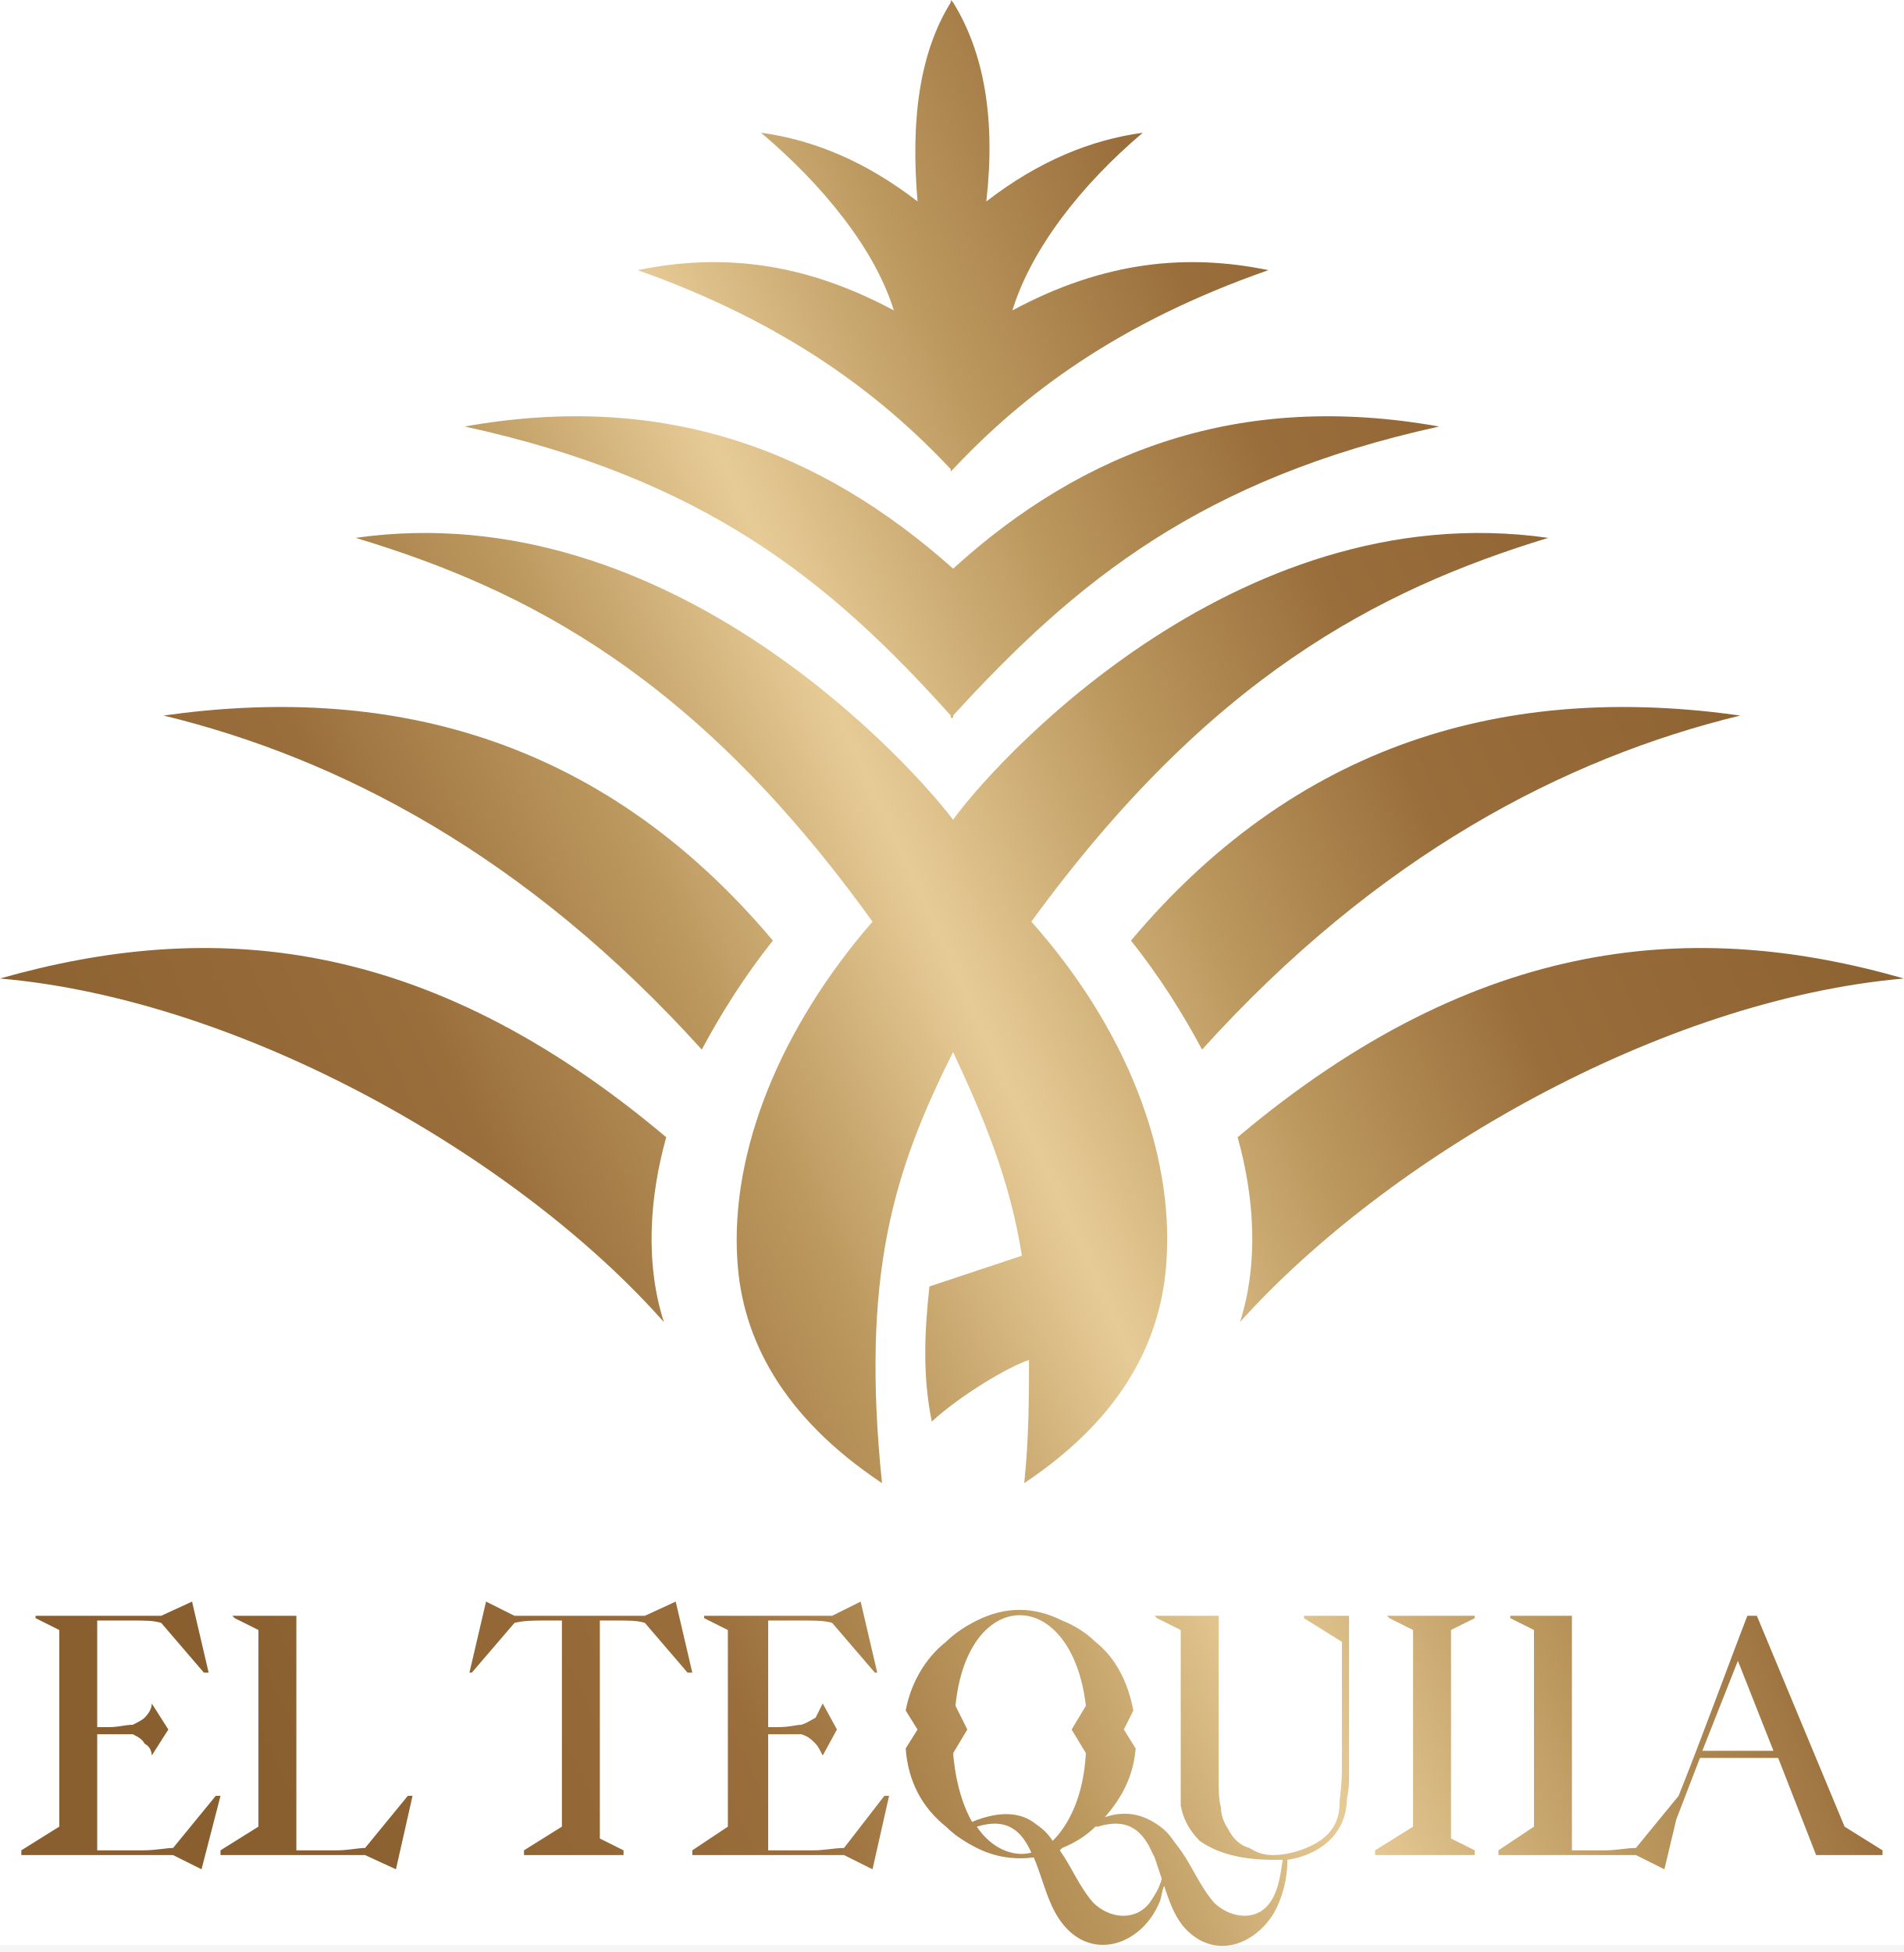
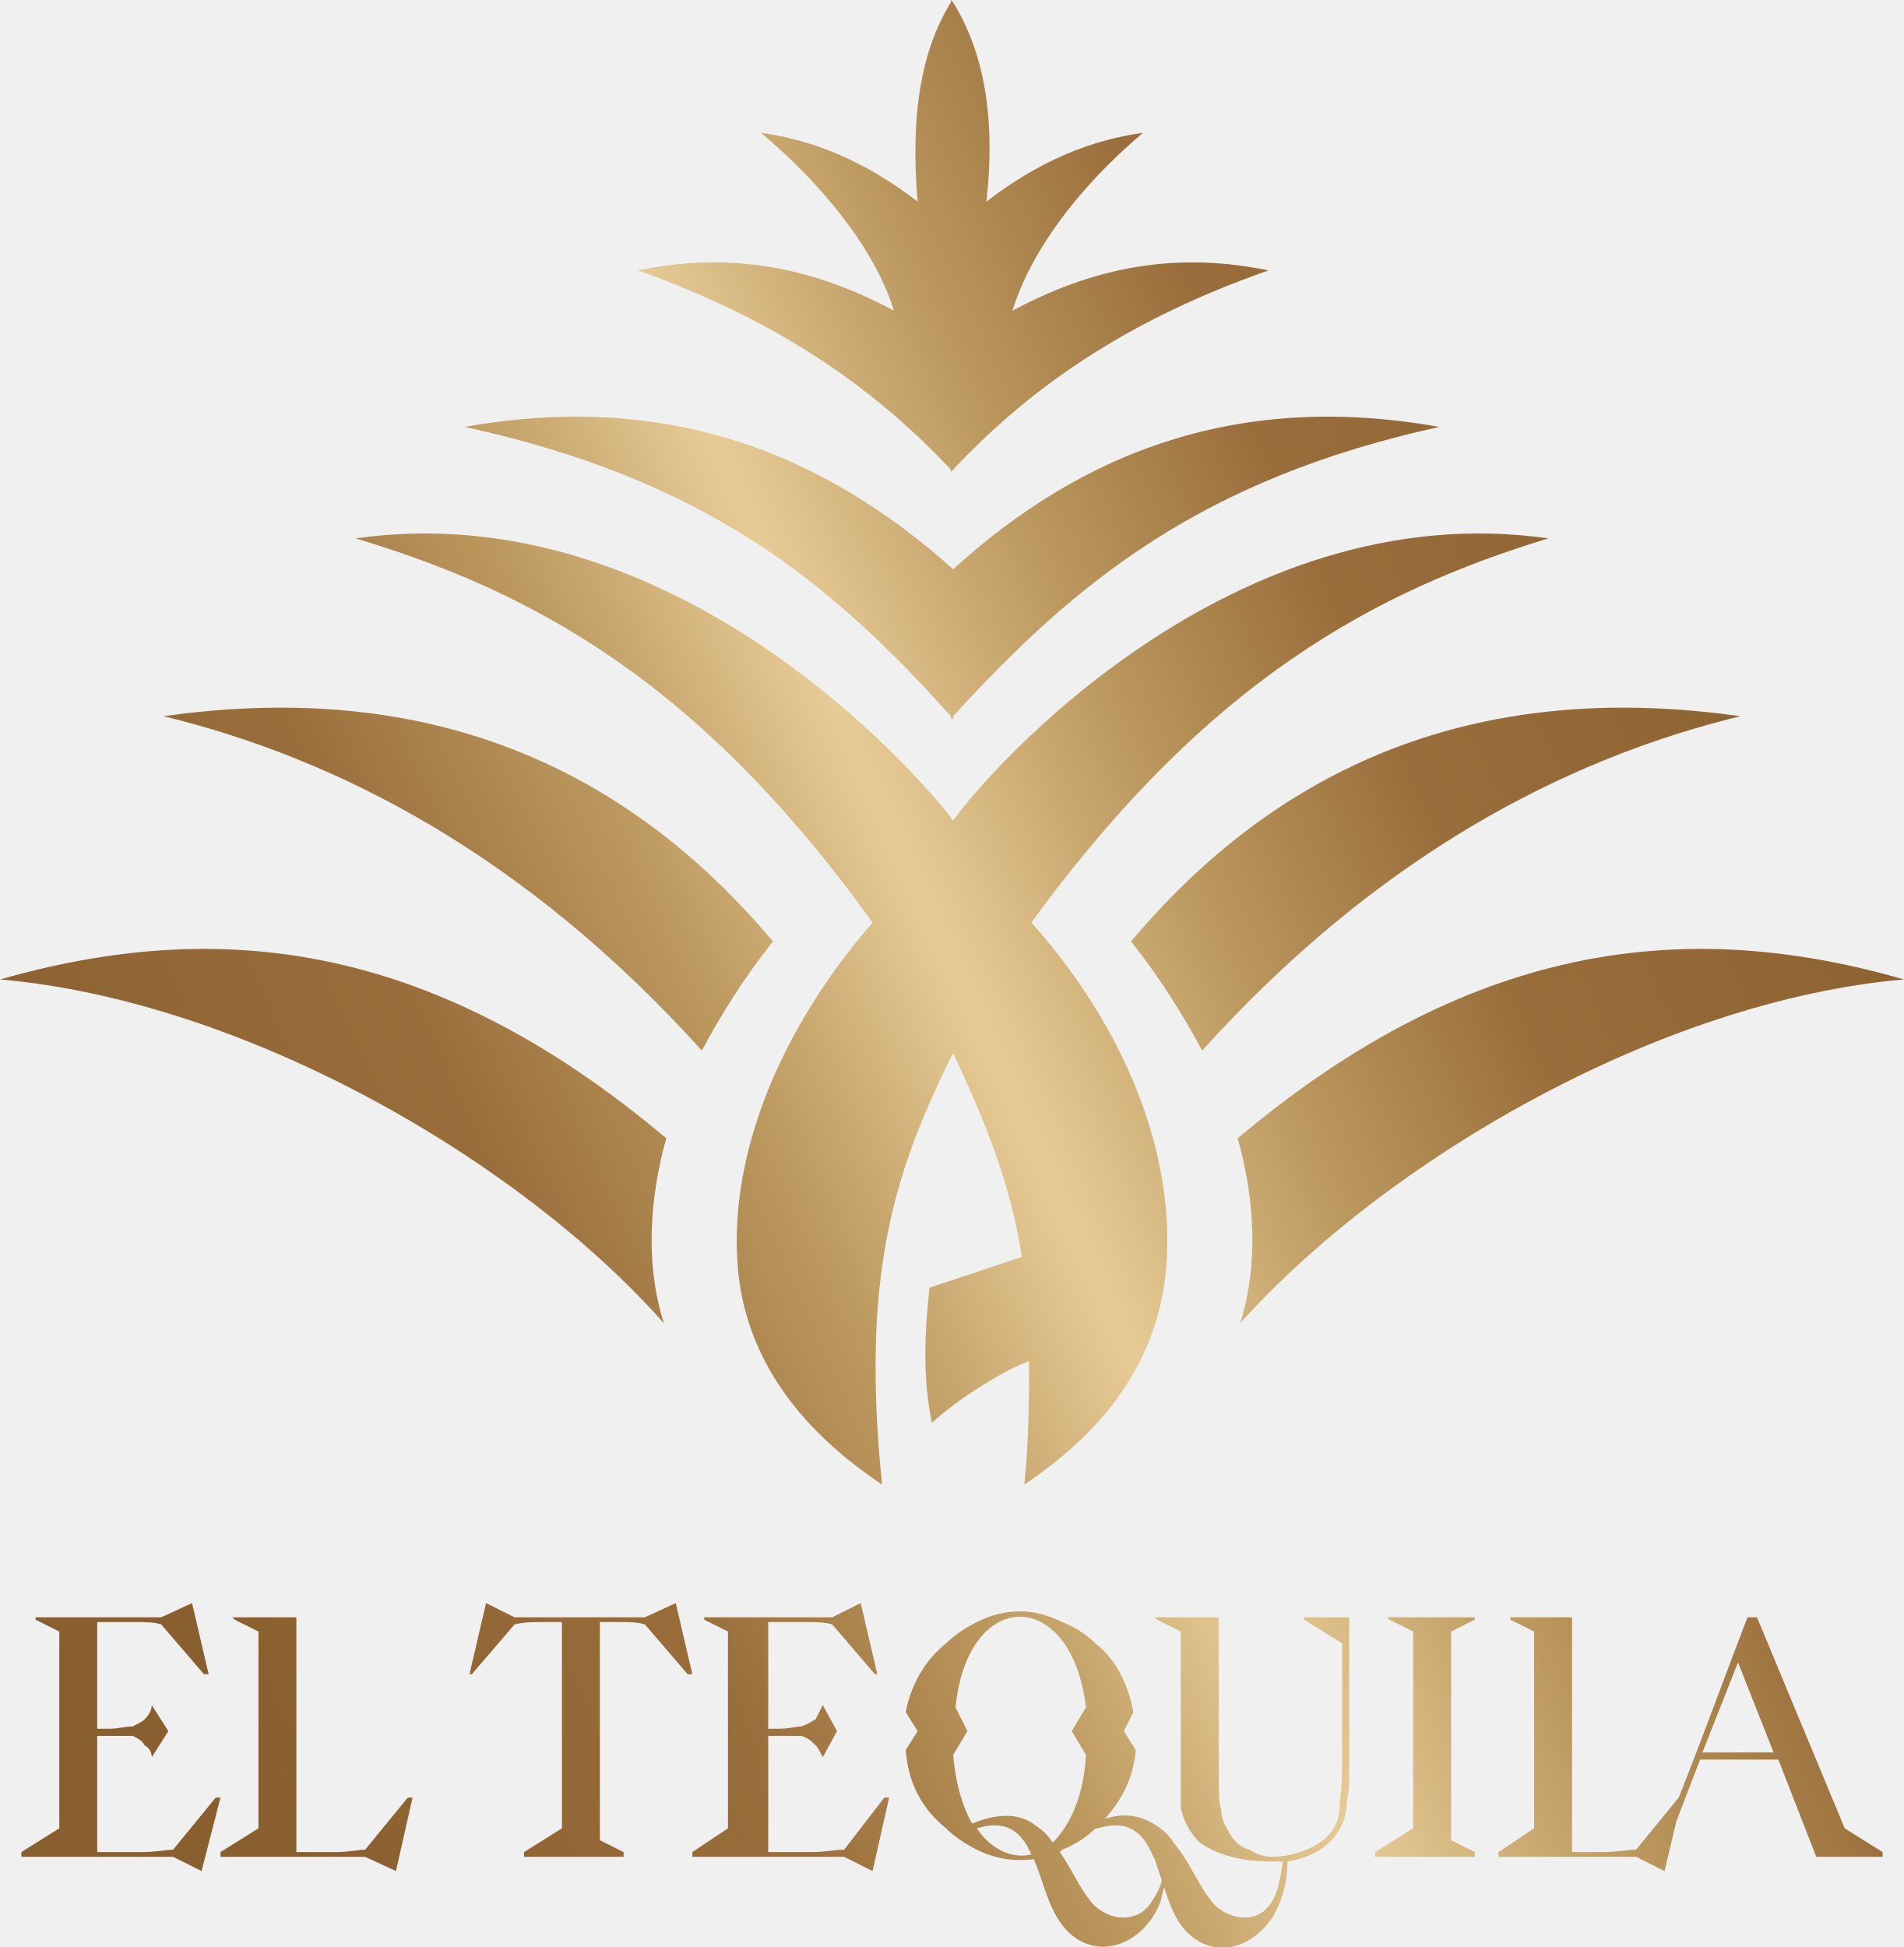
- <svg xmlns="http://www.w3.org/2000/svg" width="279" height="286" viewBox="0 0 279 286" fill="none">
-   <rect width="279" height="286" fill="#F5F5F5" />
-   <rect width="279" height="285" fill="white" />
-   <path fill-rule="evenodd" clip-rule="evenodd" d="M127.861 135.037C102.149 99.285 77.481 86.442 52.117 78.805C98.675 72.21 134.462 113.169 139.674 120.112C144.538 113.169 180.325 72.21 226.883 78.805C201.867 86.442 177.198 99.285 151.139 135.037C165.037 150.657 171.986 168.707 170.944 184.674C170.249 196.128 164.69 207.583 150.097 217.302C150.792 210.707 150.792 204.459 150.792 199.252C147.665 200.294 140.716 204.459 136.547 208.277C135.157 201.335 135.504 195.087 136.199 188.492L149.75 183.98C148.012 172.872 144.191 163.847 139.674 154.128C130.988 171.484 126.123 186.756 129.25 217.302C114.658 207.583 108.751 196.128 108.056 184.674C107.014 168.707 114.31 150.657 127.861 135.037ZM161.91 266.244C165.037 265.203 167.469 265.897 169.554 267.286C170.597 267.98 171.291 268.674 171.986 269.716L173.029 271.104C174.766 273.534 175.808 276.311 177.893 278.74C179.978 280.823 183.452 281.517 185.537 279.435C187.274 277.699 187.621 274.922 187.969 272.492C187.621 272.492 186.927 272.492 186.579 272.492C181.715 272.492 178.24 271.451 175.808 269.716C174.418 268.327 173.376 266.592 173.029 264.509C173.029 263.815 173.029 262.426 173.029 260.344V238.823L169.554 237.087L169.207 236.74H173.029H178.588C178.588 244.377 178.588 252.013 178.588 259.996C178.588 262.079 178.588 263.815 178.935 264.856C178.935 265.897 179.283 266.939 179.978 267.98C180.672 269.368 181.715 270.41 183.105 270.757C184.147 271.451 185.189 271.798 186.579 271.798C189.011 271.798 192.138 270.757 193.875 269.368C195.613 267.98 196.308 266.244 196.308 264.162C196.308 263.468 196.655 261.732 196.655 258.955V240.558L191.096 237.087V236.74H196.655H197.697C197.697 244.724 197.697 252.707 197.697 261.038C197.697 262.079 197.35 263.468 197.35 264.162C197.002 269.021 193.181 271.798 188.664 272.492C188.664 275.269 187.969 278.046 186.579 280.476C183.452 285.335 177.545 287.071 173.376 282.211C171.986 280.476 171.291 278.393 170.597 276.311C170.249 277.005 170.249 278.046 169.902 278.74C167.469 284.641 160.521 287.418 156.004 282.211C153.572 279.435 152.877 275.269 151.487 272.145C148.707 272.492 145.928 272.145 143.148 270.757C141.758 270.063 140.021 269.021 138.631 267.633C135.157 264.856 133.072 261.038 132.725 256.178L134.462 253.401L132.725 250.625C133.42 246.806 135.504 242.988 138.631 240.558C140.021 239.17 141.758 238.129 143.148 237.434C147.318 235.352 151.487 235.352 155.656 237.434C157.394 238.129 159.131 239.17 160.521 240.558C163.648 242.988 165.385 246.806 166.08 250.625L164.69 253.401L166.427 256.178C166.08 260.344 164.342 263.468 161.91 266.244ZM170.249 275.269C169.902 274.228 169.554 273.187 169.207 272.145L168.859 271.451C167.469 268.327 165.385 266.244 160.868 267.633H160.521C159.131 269.021 157.394 270.063 155.656 270.757L155.309 271.104C157.046 273.534 158.088 276.311 160.173 278.74C162.605 281.17 166.427 281.517 168.512 278.74C169.207 277.699 169.902 276.658 170.249 275.269ZM259.89 256.525L254.679 243.335L249.467 256.525H259.89ZM270.314 267.633L275.873 271.104V271.798H272.051H270.314H266.144L260.585 257.567H249.12L245.645 266.592L243.908 273.881L239.738 271.798H230.357H219.587V271.104L224.798 267.633V253.401V247.153V240.558V238.823L221.324 237.087V236.74H224.798H230.357V237.434V253.054V254.096V271.104H235.222C236.959 271.104 238.349 270.757 239.738 270.757L245.993 263.12C249.467 254.443 253.636 242.988 256.068 236.74H257.458L270.314 267.633ZM212.638 269.368L216.112 271.104V271.798H212.638H201.519V271.104L207.078 267.633V253.401V248.542V240.558V238.823L203.604 237.087L203.257 236.74H207.078H209.858H212.638H216.112V237.087L212.638 238.823V253.054V254.096V269.368ZM159.131 249.93C157.046 232.228 141.758 232.228 140.021 249.93L141.758 253.401L139.674 256.872C140.021 261.038 141.064 264.509 142.453 266.939C146.623 265.203 149.75 265.55 151.834 267.286C152.877 267.98 153.572 268.674 154.266 269.716C156.699 267.286 158.783 263.12 159.131 256.872L157.046 253.401L159.131 249.93ZM143.148 267.633C145.233 270.757 148.36 272.145 151.139 271.451C149.75 268.327 147.665 266.244 143.148 267.633ZM127.861 273.881L130.293 263.12H129.598L123.691 270.757C122.301 270.757 120.912 271.104 119.174 271.104H112.573V254.096H113.963C115.7 254.096 116.742 254.096 117.437 254.096C118.479 254.443 118.827 254.79 119.522 255.484C119.869 255.831 120.217 256.525 120.564 257.22L122.649 253.401L120.564 249.583C120.217 250.277 119.869 250.972 119.522 251.666C118.827 252.013 118.479 252.36 117.437 252.707C116.742 252.707 115.7 253.054 113.963 253.054H112.573V237.434H117.437C119.174 237.434 120.912 237.434 121.954 237.781L128.208 245.071H128.555L126.123 234.658L121.954 236.74H106.666H103.192V237.087L106.666 238.823V240.558V253.401V267.633L101.455 271.104V271.798H123.691L127.861 273.881ZM43.431 271.104H49.337C51.075 271.104 52.465 270.757 53.507 270.757L59.761 263.12H60.456L58.024 273.881L53.507 271.798H43.431H32.313V271.104L37.872 267.633V253.401V243.335V240.558V238.823L34.397 237.087L34.05 236.74H37.872H43.431V237.434V253.054V254.096V271.104ZM29.533 273.881L32.313 263.12H31.618L25.364 270.757C24.321 270.757 22.931 271.104 20.847 271.104H14.245V254.096H15.983C17.372 254.096 18.415 254.096 19.457 254.096C20.152 254.443 20.847 254.79 21.194 255.484C21.889 255.831 22.237 256.525 22.237 257.22L24.669 253.401L22.237 249.583C22.237 250.277 21.889 250.972 21.194 251.666C20.847 252.013 20.152 252.36 19.457 252.707C18.415 252.707 17.372 253.054 15.983 253.054H14.245V237.434H19.457C21.194 237.434 22.584 237.434 23.626 237.781L29.88 245.071H30.575L28.143 234.658L23.626 236.74H8.686H5.212V237.087L8.686 238.823V240.558V245.418V253.401V267.633L3.127 271.104V271.798H25.364L29.533 273.881ZM82.345 236.74H83.04H86.862H87.904H94.506L99.022 234.658L101.455 245.071H100.76L94.506 237.781C93.463 237.434 92.073 237.434 90.336 237.434H87.904V259.302V259.649V263.815V269.368L91.379 271.104V271.798H87.904H82.345H76.786V271.104L82.345 267.633V263.815V253.401V237.434H79.913C78.176 237.434 76.786 237.434 75.396 237.781L69.142 245.071H68.794L71.227 234.658L75.396 236.74H82.345ZM144.538 29.516C145.928 17.367 144.191 7.648 139.674 0.359L139.326 0.012V0.359C134.809 7.648 133.42 17.367 134.462 29.516C126.818 23.615 119.174 20.491 111.531 19.45C120.564 27.086 128.208 36.458 130.988 45.483C117.437 38.194 105.276 37.152 93.463 39.582C115.005 47.219 128.903 57.632 139.326 68.739V69.087L139.674 68.739C150.097 57.632 163.995 47.219 185.884 39.582C174.071 37.152 161.91 38.194 148.36 45.483C151.139 36.458 158.436 27.086 167.469 19.45C159.826 20.491 152.182 23.615 144.538 29.516ZM210.9 62.491C181.715 57.285 158.783 65.963 139.674 83.318C120.217 65.963 97.285 57.285 68.1 62.491C103.192 70.128 121.606 85.053 139.326 104.839V105.186H139.674V104.839C157.741 85.053 176.156 70.128 210.9 62.491ZM279 143.368C248.772 134.69 216.807 136.773 181.367 166.624C183.799 175.302 184.494 185.021 181.715 193.699C203.257 169.748 243.213 146.492 279 143.368ZM255.026 104.839C223.061 100.326 191.443 107.268 165.732 137.814C169.902 143.021 173.376 148.574 176.156 153.781C201.867 125.318 229.315 111.087 255.026 104.839ZM0 143.368C30.575 134.69 62.193 136.773 97.633 166.624C95.201 175.302 94.506 185.021 97.285 193.699C76.091 169.748 35.787 146.492 0 143.368ZM23.974 104.839C55.939 100.326 87.557 107.268 113.268 137.814C109.098 143.021 105.624 148.574 102.844 153.781C77.133 125.318 49.685 111.087 23.974 104.839Z" fill="url(#paint0_linear_2_2)" />
+ <svg xmlns="http://www.w3.org/2000/svg" width="800" height="818" viewBox="0 0 800 818" fill="none">
+   <path fill-rule="evenodd" clip-rule="evenodd" d="M366.625 387.58C292.902 284.965 222.167 248.103 149.44 226.186C282.939 207.257 385.554 324.816 400.498 344.741C414.446 324.816 517.061 207.257 650.56 226.186C578.829 248.103 508.095 284.965 433.375 387.58C473.225 432.412 493.151 484.218 490.162 530.046C488.169 562.923 472.229 595.8 430.386 623.695C432.379 604.766 432.379 586.833 432.379 571.889C423.412 574.878 403.487 586.833 391.532 597.792C387.547 577.867 388.543 559.934 390.535 541.005L429.39 528.054C424.408 496.173 413.45 470.27 400.498 442.375C375.592 492.188 361.644 536.024 370.61 623.695C328.767 595.8 311.831 562.923 309.838 530.046C306.849 484.218 327.771 432.412 366.625 387.58ZM464.259 764.168C473.225 761.179 480.199 763.172 486.177 767.157C489.166 769.149 491.158 771.142 493.151 774.131L496.139 778.116C501.121 785.09 504.11 793.06 510.087 800.034C516.065 806.011 526.027 808.004 532.005 802.026C536.986 797.045 537.983 789.075 538.979 782.101C537.983 782.101 535.99 782.101 534.994 782.101C521.046 782.101 511.083 779.112 504.11 774.131C500.125 770.146 497.136 765.164 496.139 759.187C496.139 757.194 496.139 753.209 496.139 747.232V685.463L486.177 680.482L485.181 679.486H496.139H512.08C512.08 701.404 512.08 723.321 512.08 746.235C512.08 752.213 512.08 757.194 513.076 760.183C513.076 763.172 514.072 766.161 516.065 769.149C518.057 773.134 521.046 776.123 525.031 777.12C528.02 779.112 531.009 780.108 534.994 780.108C541.968 780.108 550.934 777.12 555.915 773.134C560.897 769.149 562.889 764.168 562.889 758.19C562.889 756.198 563.885 751.217 563.885 743.247V690.445L547.945 680.482V679.486H563.885H566.874C566.874 702.4 566.874 725.314 566.874 749.224C566.874 752.213 565.878 756.198 565.878 758.19C564.882 772.138 553.923 780.108 540.971 782.101C540.971 790.071 538.979 798.041 534.994 805.015C526.027 818.963 509.091 823.944 497.136 809.996C493.151 805.015 491.158 799.037 489.166 793.06C488.169 795.052 488.169 798.041 487.173 800.034C480.199 816.97 460.274 824.94 447.323 809.996C440.349 802.026 438.356 790.071 434.371 781.105C426.401 782.101 418.431 781.105 410.461 777.12C406.476 775.127 401.494 772.138 397.509 768.153C387.547 760.183 381.569 749.224 380.573 735.276L385.554 727.306L380.573 719.336C382.565 708.377 388.543 697.418 397.509 690.445C401.494 686.46 406.476 683.471 410.461 681.478C422.416 675.501 434.371 675.501 446.326 681.478C451.308 683.471 456.289 686.46 460.274 690.445C469.24 697.418 474.222 708.377 476.214 719.336L472.229 727.306L477.21 735.276C476.214 747.232 471.233 756.198 464.259 764.168ZM488.169 790.071C487.173 787.082 486.177 784.093 485.181 781.105L484.184 779.112C480.199 770.146 474.222 764.168 461.27 768.153H460.274C456.289 772.138 451.308 775.127 446.326 777.12L445.33 778.116C450.311 785.09 453.3 793.06 459.278 800.034C466.252 807.007 477.21 808.004 483.188 800.034C485.181 797.045 487.173 794.056 488.169 790.071ZM745.205 736.273L730.261 698.415L715.318 736.273H745.205ZM775.093 768.153L791.034 778.116V780.108H780.075H775.093H763.138L747.198 739.261H714.321L704.359 765.164L699.377 786.086L687.422 780.108H660.523H629.639V778.116L644.583 768.153V727.306V709.374V690.445V685.463L634.62 680.482V679.486H644.583H660.523V681.478V726.31V729.299V778.116H674.471C679.452 778.116 683.437 777.12 687.422 777.12L705.355 755.202C715.318 730.295 727.273 697.418 734.247 679.486H738.232L775.093 768.153ZM609.714 773.134L619.676 778.116V780.108H609.714H577.833V778.116L593.773 768.153V727.306V713.359V690.445V685.463L583.811 680.482L582.814 679.486H593.773H601.743H609.714H619.676V680.482L609.714 685.463V726.31V729.299V773.134ZM456.289 717.344C450.311 666.534 406.476 666.534 401.494 717.344L406.476 727.306L400.498 737.269C401.494 749.224 404.483 759.187 408.468 766.161C420.423 761.179 429.39 762.176 435.367 767.157C438.356 769.149 440.349 771.142 442.341 774.131C449.315 767.157 455.293 755.202 456.289 737.269L450.311 727.306L456.289 717.344ZM410.461 768.153C416.438 777.12 425.405 781.105 433.375 779.112C429.39 770.146 423.412 764.168 410.461 768.153ZM366.625 786.086L373.599 755.202H371.606L354.67 777.12C350.685 777.12 346.7 778.116 341.719 778.116H322.79V729.299H326.775C331.756 729.299 334.745 729.299 336.737 729.299C339.726 730.295 340.722 731.291 342.715 733.284C343.711 734.28 344.707 736.273 345.704 738.265L351.681 727.306L345.704 716.347C344.707 718.34 343.711 720.332 342.715 722.325C340.722 723.321 339.726 724.318 336.737 725.314C334.745 725.314 331.756 726.31 326.775 726.31H322.79V681.478H336.737C341.719 681.478 346.7 681.478 349.689 682.474L367.621 703.396H368.618L361.644 673.508L349.689 679.486H305.853H295.89V680.482L305.853 685.463V690.445V727.306V768.153L290.909 778.116V780.108H354.67L366.625 786.086ZM124.533 778.116H141.469C146.451 778.116 150.436 777.12 153.425 777.12L171.357 755.202H173.35L166.376 786.086L153.425 780.108H124.533H92.653V778.116L108.593 768.153V727.306V698.415V690.445V685.463L98.63 680.482L97.634 679.486H108.593H124.533V681.478V726.31V729.299V778.116ZM84.682 786.086L92.653 755.202H90.66L72.727 777.12C69.739 777.12 65.753 778.116 59.776 778.116H40.847V729.299H45.828C49.813 729.299 52.802 729.299 55.791 729.299C57.783 730.295 59.776 731.291 60.772 733.284C62.765 734.28 63.761 736.273 63.761 738.265L70.735 727.306L63.761 716.347C63.761 718.34 62.765 720.332 60.772 722.325C59.776 723.321 57.783 724.318 55.791 725.314C52.802 725.314 49.813 726.31 45.828 726.31H40.847V681.478H55.791C60.772 681.478 64.757 681.478 67.746 682.474L85.679 703.396H87.671L80.697 673.508L67.746 679.486H24.907H14.944V680.482L24.907 685.463V690.445V704.392V727.306V768.153L8.966 778.116V780.108H72.727L84.682 786.086ZM236.115 679.486H238.107H249.066H252.055H270.984L283.935 673.508L290.909 703.396H288.917L270.984 682.474C267.995 681.478 264.01 681.478 259.029 681.478H252.055V744.243V745.239V757.194V773.134L262.017 778.116V780.108H252.055H236.115H220.174V778.116L236.115 768.153V757.194V727.306V681.478H229.141C224.159 681.478 220.174 681.478 216.189 682.474L198.257 703.396H197.26L204.234 673.508L216.189 679.486H236.115ZM414.446 84.716C418.431 49.847 413.45 21.951 400.498 1.03L399.502 0.034V1.03C386.55 21.951 382.565 49.847 385.554 84.716C363.636 67.78 341.719 58.813 319.801 55.824C345.704 77.742 367.621 104.641 375.592 130.544C336.737 109.623 301.868 106.634 267.995 113.608C329.763 135.526 369.614 165.413 399.502 197.294V198.29L400.498 197.294C430.386 165.413 470.237 135.526 533.001 113.608C499.128 106.634 464.259 109.623 425.405 130.544C433.375 104.641 454.296 77.742 480.199 55.824C458.281 58.813 436.364 67.78 414.446 84.716ZM604.732 179.361C521.046 164.417 455.293 189.324 400.498 239.137C344.707 189.324 278.954 164.417 195.268 179.361C295.89 201.279 348.692 244.118 399.502 300.905V301.902H400.498V300.905C452.304 244.118 505.106 201.279 604.732 179.361ZM800 411.491C713.325 386.584 621.669 392.562 520.05 478.24C527.024 503.147 529.016 531.042 521.046 555.949C582.814 487.207 697.385 420.457 800 411.491ZM731.258 300.905C639.602 287.954 548.941 307.879 475.218 395.55C487.173 410.494 497.136 426.435 505.106 441.379C578.829 359.685 657.534 318.838 731.258 300.905ZM0 411.491C87.671 386.584 178.331 392.562 279.95 478.24C272.976 503.147 270.984 531.042 278.954 555.949C218.182 487.207 102.615 420.457 0 411.491ZM68.742 300.905C160.398 287.954 251.059 307.879 324.782 395.55C312.827 410.494 302.864 426.435 294.894 441.379C221.171 359.685 142.466 318.838 68.742 300.905Z" fill="url(#paint0_linear_70_3)" />
  <defs>
-     <linearGradient id="paint0_linear_2_2" x1="12.099" y1="200.615" x2="266.932" y2="84.249" gradientUnits="userSpaceOnUse">
+     <linearGradient id="paint0_linear_70_3" x1="34.692" y1="575.801" x2="765.643" y2="242.347" gradientUnits="userSpaceOnUse">
      <stop stop-color="#8A5F2F" />
      <stop offset="0.239" stop-color="#9A6E3B" />
      <stop offset="0.38" stop-color="#BC995F" />
      <stop offset="0.502" stop-color="#E7CB96" />
      <stop offset="0.631" stop-color="#BC995F" />
      <stop offset="0.761" stop-color="#9A6E3B" />
      <stop offset="1" stop-color="#8A5F2F" />
    </linearGradient>
  </defs>
</svg>
